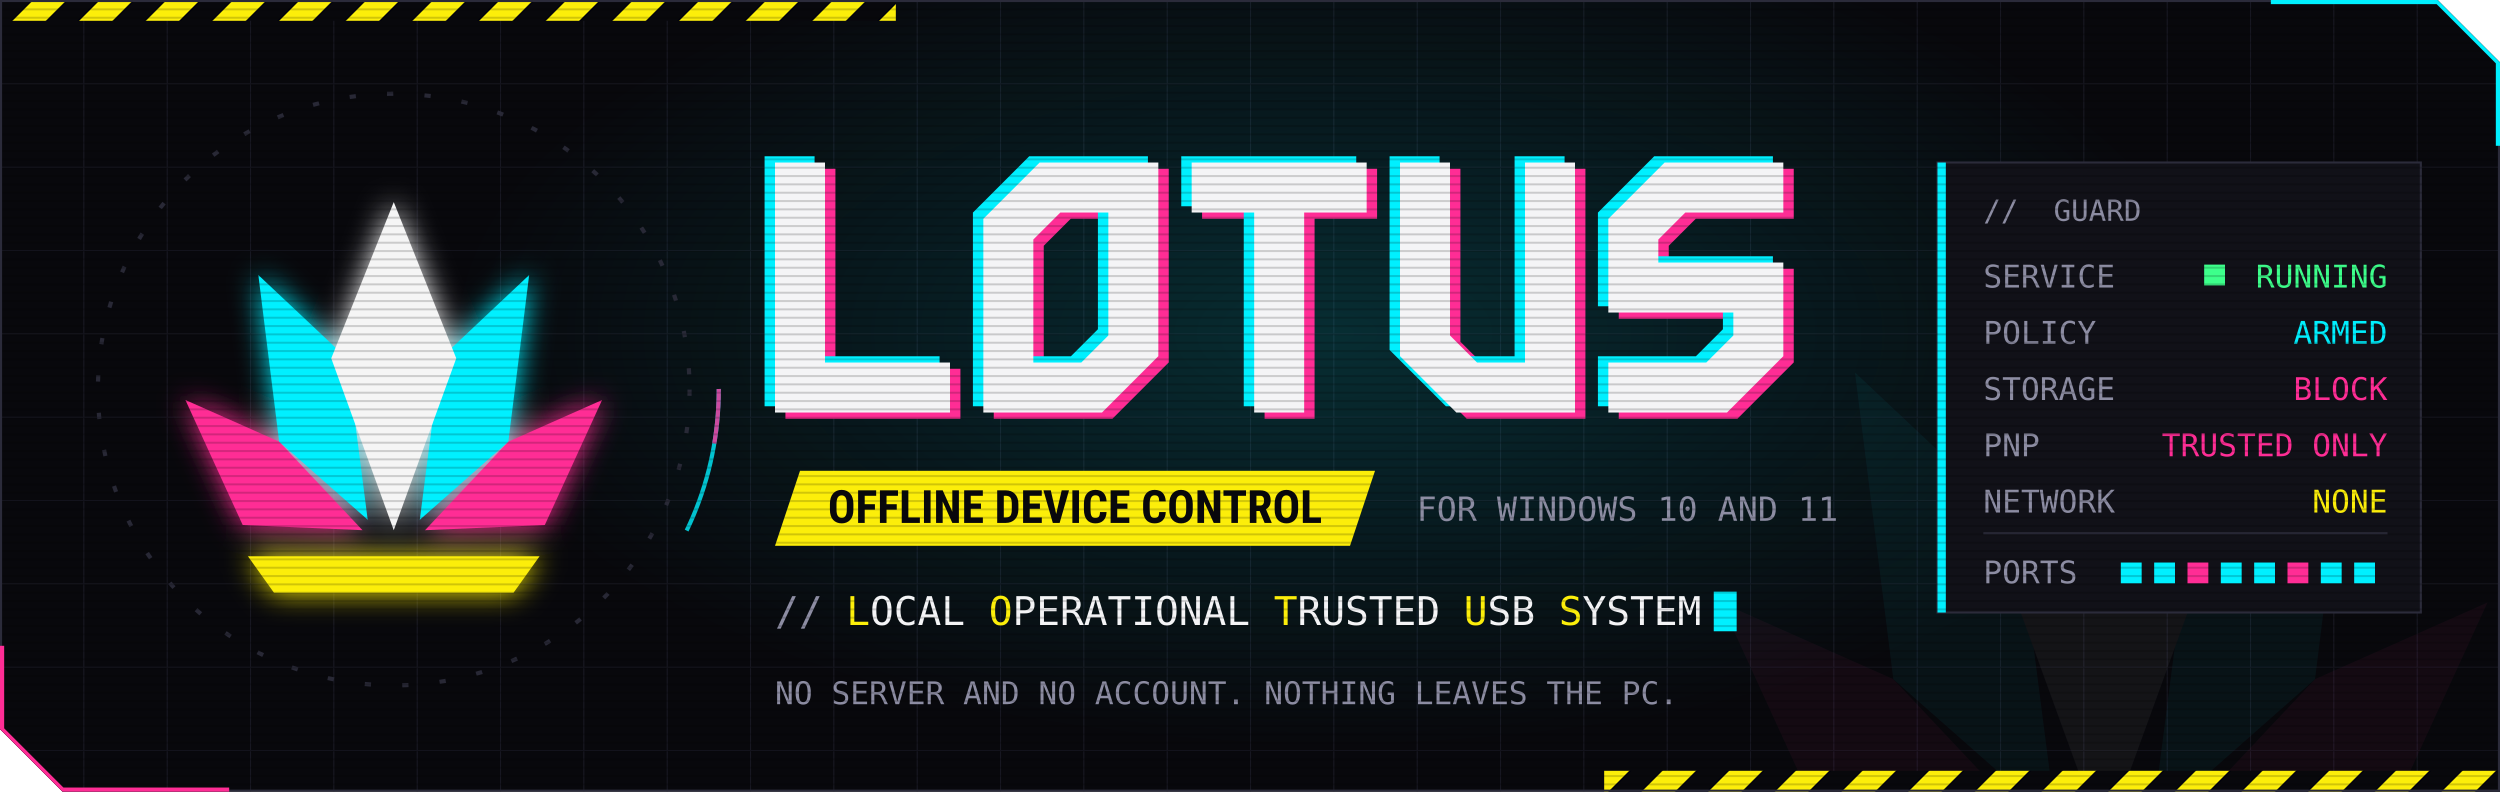
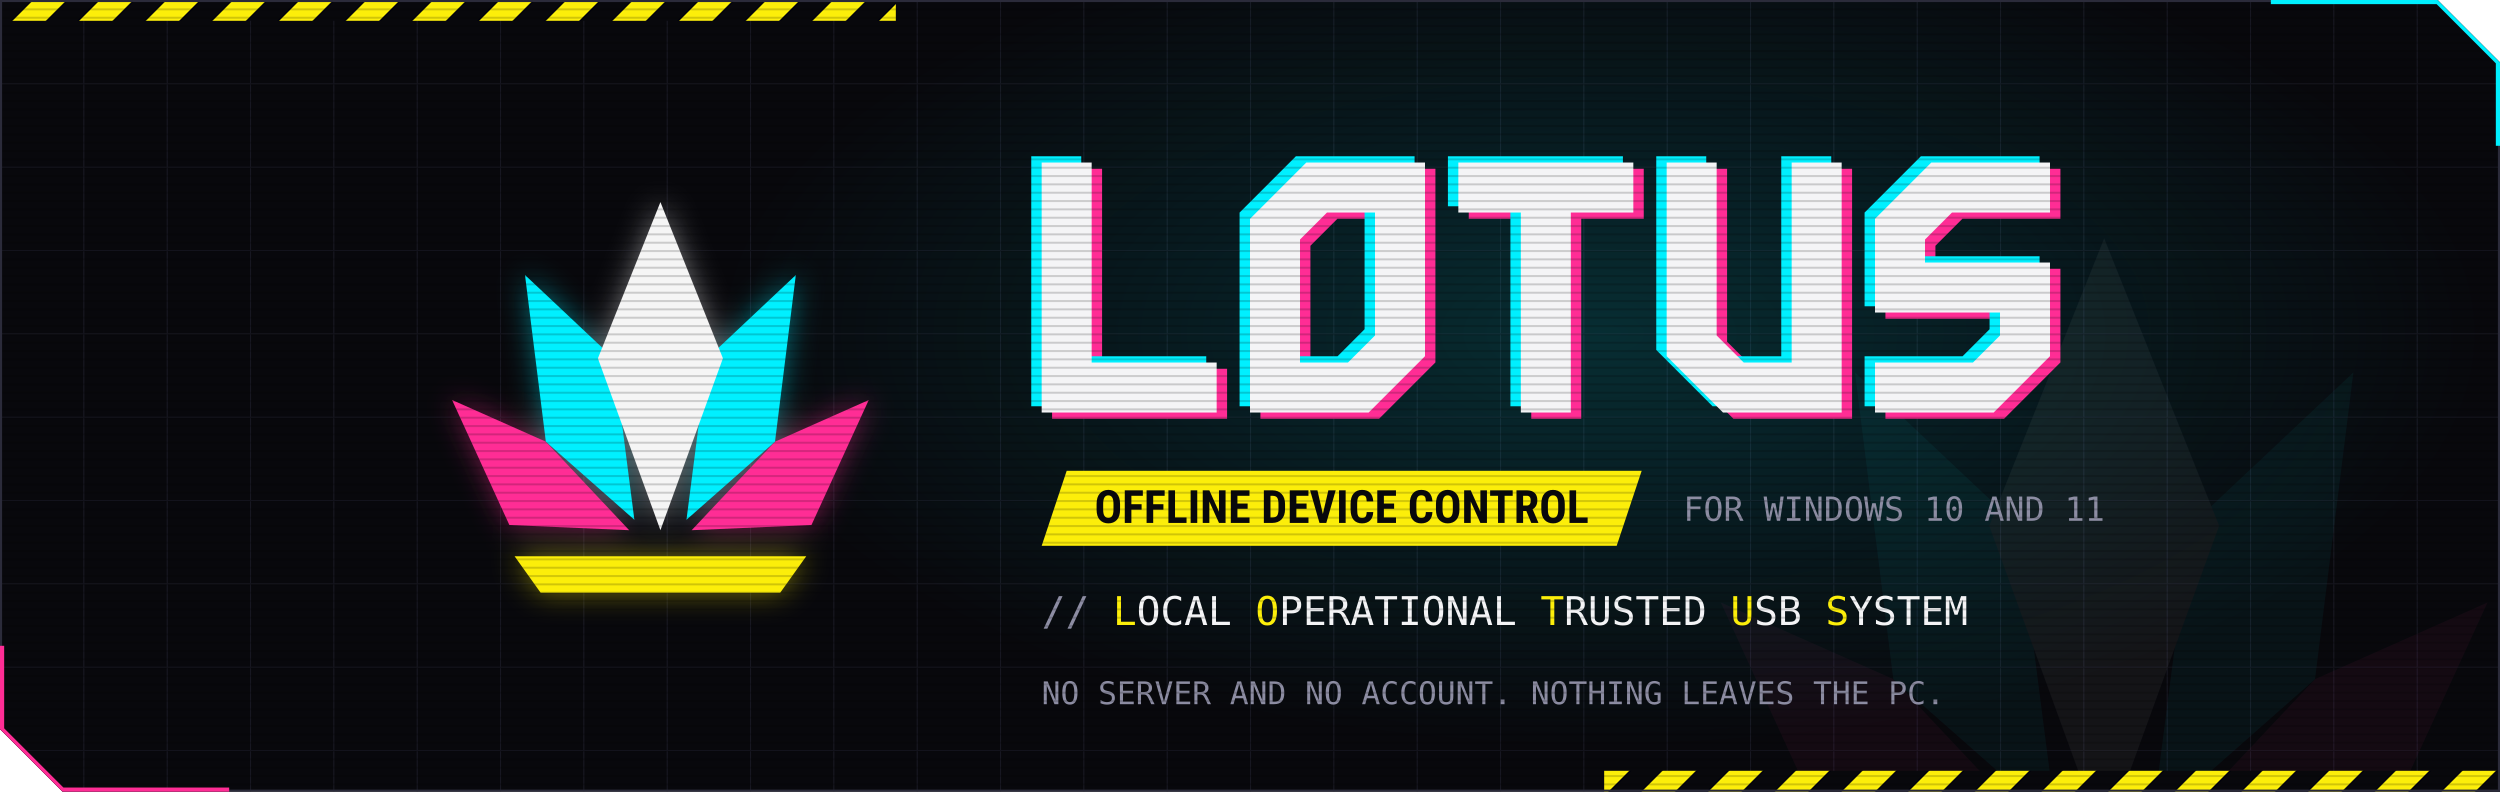
<svg xmlns="http://www.w3.org/2000/svg" viewBox="0 0 1200 380" width="1200" height="380" role="img" aria-labelledby="t d">
  <defs>
    <pattern id="hz" width="32" height="32" patternUnits="userSpaceOnUse" patternTransform="skewX(-45)">
      <rect width="32" height="32" fill="#FCEE0A" />
      <rect width="16" height="32" fill="#08080C" />
    </pattern>
    <pattern id="grid" width="40" height="40" patternUnits="userSpaceOnUse">
      <path d="M40 0H0V40" fill="none" stroke="#2B2B3A" stroke-width="1" opacity=".45" />
    </pattern>
    <pattern id="scan" width="4" height="4" patternUnits="userSpaceOnUse">
      <rect width="4" height="1" fill="#000" opacity=".16" />
    </pattern>
-     <linearGradient id="sweepfill" x1="0" y1="0" x2="0" y2="1">
-       <stop offset="0" stop-color="#fff" stop-opacity="0" />
-       <stop offset=".5" stop-color="#fff" stop-opacity=".05" />
-       <stop offset="1" stop-color="#fff" stop-opacity="0" />
-     </linearGradient>
    <clipPath id="frame">
      <polygon points="0,0 1170,0 1200,30 1200,380 30,380 0,350" />
-     </clipPath>
-     <clipPath id="band1">
-       <rect x="-60" y="22" width="640" height="26" />
-     </clipPath>
-     <clipPath id="band2">
-       <rect x="-60" y="74" width="640" height="18" />
    </clipPath>
    <radialGradient id="halo" cx=".5" cy=".5" r=".5">
      <stop offset="0" stop-color="#00F0FF" stop-opacity=".16" />
      <stop offset="1" stop-color="#00F0FF" stop-opacity="0" />
    </radialGradient>
    <filter id="glow" x="-30%" y="-30%" width="160%" height="160%">
      <feGaussianBlur stdDeviation="7" />
    </filter>
  </defs>
-   <style>.mono{font-family:Consolas,'Cascadia Mono','SF Mono',Menlo,'DejaVu Sans Mono','Liberation Mono',monospace}.cond{font-family:Bahnschrift,'DIN Alternate','DIN Condensed','Roboto Condensed','Arial Narrow','Helvetica Neue',Arial,sans-serif;font-weight:700;font-stretch:condensed}@keyframes slide{to{transform:translateX(32px)}}@keyframes slideback{to{transform:translateX(-32px)}}@keyframes blink{0%,49%{opacity:1}50%,100%{opacity:0}}@keyframes pulse{0%,100%{opacity:1}50%{opacity:.25}}.slide{animation:slide 1.4s linear infinite}.slideback{animation:slideback 1.4s linear infinite}.blink{animation:blink 1s steps(1) infinite}.pulse{animation:pulse 1.6s ease-in-out infinite}@keyframes pop{from{opacity:0;transform:scale(.2)}to{opacity:1;transform:scale(1)}}.pop{animation:pop .55s cubic-bezier(.2,1.5,.4,1) both;transform-box:fill-box;transform-origin:50% 100%}@keyframes breath{0%,100%{opacity:.25}50%{opacity:.7}}.breath{animation:breath 4s ease-in-out infinite}@keyframes turn{to{transform:rotate(360deg)}}@keyframes turnback{to{transform:rotate(-360deg)}}.ring{animation:turn 40s linear infinite;transform-origin:189px 187px}.arc{animation:turnback 9s linear infinite;transform-origin:189px 187px}@keyframes k{from{opacity:0}to{opacity:1}}.k{animation:k .01s steps(1) both}.late{animation:k .01s steps(1) both,blink 1s steps(1) infinite}@keyframes ga{0%,84%,100%{transform:translate(5px,3px)}85%{transform:translate(18px,3px)}87%{transform:translate(-9px,5px)}89%{transform:translate(26px,0)}91%{transform:translate(5px,3px)}95%{transform:translate(12px,-2px)}96%{transform:translate(5px,3px)}}@keyframes gb{0%,84%,100%{transform:translate(-5px,-3px)}85%{transform:translate(-20px,-3px)}87%{transform:translate(8px,-6px)}89%{transform:translate(-28px,0)}91%{transform:translate(-5px,-3px)}95%{transform:translate(-13px,2px)}96%{transform:translate(-5px,-3px)}}@keyframes s1{0%,84%,100%{transform:translate(0,0)}85%{transform:translate(34px,0)}88%{transform:translate(-22px,0)}91%{transform:translate(0,0)}}@keyframes s2{0%,86%,100%{transform:translate(0,0)}87%{transform:translate(-40px,0)}89%{transform:translate(16px,0)}91%{transform:translate(0,0)}95%{transform:translate(-10px,0)}96%{transform:translate(0,0)}}@keyframes hide{0%,84%,100%{opacity:0}85%,90%{opacity:1}91%{opacity:0}}@keyframes hide2{0%,86%,100%{opacity:0}87%,90%{opacity:1}91%{opacity:0}95%{opacity:1}96%{opacity:0}}.ga{transform:translate(5px,3px);animation:ga 5s steps(1) infinite}.gb{transform:translate(-5px,-3px);animation:gb 5s steps(1) infinite}.s1{animation:s1 5s steps(1) infinite}.s2{animation:s2 5s steps(1) infinite}.h1{animation:hide 5s steps(1) infinite}.h2{animation:hide2 5s steps(1) infinite}@keyframes sweep{to{transform:translateY(540px)}}.sweep{animation:sweep 7s linear infinite}@keyframes port{0%,100%{opacity:.25}50%{opacity:1}}.port{animation:port 2.4s steps(2) infinite}@media (prefers-reduced-motion:reduce){*{animation:none!important}}</style>
+   <style>.mono{font-family:Consolas,'Cascadia Mono','SF Mono',Menlo,'DejaVu Sans Mono','Liberation Mono',monospace}.cond{font-family:Bahnschrift,'DIN Alternate','DIN Condensed','Roboto Condensed','Arial Narrow','Helvetica Neue',Arial,sans-serif;font-weight:700;font-stretch:condensed}@keyframes pop{from{opacity:0;transform:scale(.2)}to{opacity:1;transform:scale(1)}}.pop{animation:pop .55s cubic-bezier(.2,1.5,.4,1) both;transform-box:fill-box;transform-origin:50% 100%}@keyframes k{from{opacity:0}to{opacity:1}}.k{animation:k .01s steps(1) both}@media (prefers-reduced-motion:reduce){*{animation:none!important}}</style>
  <g clip-path="url(#frame)">
    <rect width="1200" height="380" fill="#08080C" />
    <rect width="1200" height="380" fill="url(#grid)" />
    <g opacity=".05">
      <polygon points="826,289.2 908.8,326 982.4,404.2 876.6,399.6" fill="#FF2D95" />
      <polygon points="1194,289.2 1111.2,326 1037.6,404.2 1143.4,399.6" fill="#FF2D95" />
      <polygon points="890.4,178.8 968.6,252.4 987,395 908.8,326" fill="#00F0FF" />
      <polygon points="1129.6,178.8 1051.4,252.4 1033,395 1111.2,326" fill="#00F0FF" />
      <polygon points="1010,114.4 1065.2,252.4 1010,404.2 954.8,252.4" fill="#F5F5F5" />
      <polygon points="881.2,427.2 1138.8,427.2 1115.8,459.4 904.2,459.4" fill="#FCEE0A" />
    </g>
-     <g transform="translate(0 0) scale(1)">
+     <g transform="translate(128 0) scale(1)">
      <ellipse cx="640" cy="160" rx="430" ry="200" fill="url(#halo)" />
-       <circle class="ring" cx="189" cy="187" r="142" fill="none" stroke="#2B2B3A" stroke-width="2" stroke-dasharray="3 15" opacity=".9" />
-       <circle class="arc" cx="189" cy="187" r="156" fill="none" stroke="#00F0FF" stroke-width="2" stroke-dasharray="70 910" opacity=".8" />
-       <circle class="ring" cx="189" cy="187" r="156" fill="none" stroke="#FF2D95" stroke-width="2" stroke-dasharray="26 954" opacity=".8" />
-       <g class="breath" filter="url(#glow)">
+       <g opacity=".45" filter="url(#glow)">
        <polygon points="89,192 134,212 174,254.5 116.5,252" fill="#FF2D95" />
        <polygon points="289,192 244,212 204,254.5 261.5,252" fill="#FF2D95" />
        <polygon points="124,132 166.5,172 176.5,249.5 134,212" fill="#00F0FF" />
        <polygon points="254,132 211.5,172 201.5,249.5 244,212" fill="#00F0FF" />
        <polygon points="189,97 219,172 189,254.5 159,172" fill="#F5F5F5" />
        <polygon points="119,267 259,267 246.5,284.5 131.5,284.5" fill="#FCEE0A" />
      </g>
      <polygon points="89,192 134,212 174,254.5 116.5,252" fill="#FF2D95" class="pop" style="animation-delay:0.15s" />
      <polygon points="289,192 244,212 204,254.5 261.5,252" fill="#FF2D95" class="pop" style="animation-delay:0.27s" />
      <polygon points="124,132 166.5,172 176.5,249.5 134,212" fill="#00F0FF" class="pop" style="animation-delay:0.39s" />
      <polygon points="254,132 211.5,172 201.5,249.5 244,212" fill="#00F0FF" class="pop" style="animation-delay:0.51s" />
      <polygon points="189,97 219,172 189,254.5 159,172" fill="#F5F5F5" class="pop" style="animation-delay:0.63s" />
      <polygon points="119,267 259,267 246.5,284.5 131.5,284.5" fill="#FCEE0A" class="pop" style="animation-delay:0.75s" />
      <g transform="translate(372 78)">
-         <g class="ga">
+         <g transform="translate(5 3)">
          <g fill="none" stroke="#FF2D95" stroke-width="24" stroke-linejoin="miter" stroke-miterlimit="6">
            <path transform="translate(0 0)" d="M12 0V108H84" />
            <path transform="translate(100 0)" d="M32 12H72V88L52 108H12V32Z" />
            <path transform="translate(200 0)" d="M0 12H84M42 12V120" />
            <path transform="translate(300 0)" d="M12 0V88L32 108H72V0" />
            <path transform="translate(400 0)" d="M84 12H32L12 32V60H72V88L52 108H0" />
          </g>
        </g>
-         <g class="gb">
+         <g transform="translate(-5 -3)">
          <g fill="none" stroke="#00F0FF" stroke-width="24" stroke-linejoin="miter" stroke-miterlimit="6">
            <path transform="translate(0 0)" d="M12 0V108H84" />
            <path transform="translate(100 0)" d="M32 12H72V88L52 108H12V32Z" />
            <path transform="translate(200 0)" d="M0 12H84M42 12V120" />
            <path transform="translate(300 0)" d="M12 0V88L32 108H72V0" />
            <path transform="translate(400 0)" d="M84 12H32L12 32V60H72V88L52 108H0" />
          </g>
        </g>
        <g fill="none" stroke="#F4F4F6" stroke-width="24" stroke-linejoin="miter" stroke-miterlimit="6">
          <path transform="translate(0 0)" d="M12 0V108H84" />
          <path transform="translate(100 0)" d="M32 12H72V88L52 108H12V32Z" />
          <path transform="translate(200 0)" d="M0 12H84M42 12V120" />
          <path transform="translate(300 0)" d="M12 0V88L32 108H72V0" />
          <path transform="translate(400 0)" d="M84 12H32L12 32V60H72V88L52 108H0" />
        </g>
-         <g class="h1" opacity="0">
-           <rect x="-60" y="22" width="640" height="26" fill="#08080C" />
-           <g clip-path="url(#band1)">
-             <g class="s1">
-               <g transform="translate(-7 0)">
-                 <g fill="none" stroke="#00F0FF" stroke-width="24" stroke-linejoin="miter" stroke-miterlimit="6">
-                   <path transform="translate(0 0)" d="M12 0V108H84" />
-                   <path transform="translate(100 0)" d="M32 12H72V88L52 108H12V32Z" />
-                   <path transform="translate(200 0)" d="M0 12H84M42 12V120" />
-                   <path transform="translate(300 0)" d="M12 0V88L32 108H72V0" />
-                   <path transform="translate(400 0)" d="M84 12H32L12 32V60H72V88L52 108H0" />
-                 </g>
-               </g>
-               <g fill="none" stroke="#F4F4F6" stroke-width="24" stroke-linejoin="miter" stroke-miterlimit="6">
-                 <path transform="translate(0 0)" d="M12 0V108H84" />
-                 <path transform="translate(100 0)" d="M32 12H72V88L52 108H12V32Z" />
-                 <path transform="translate(200 0)" d="M0 12H84M42 12V120" />
-                 <path transform="translate(300 0)" d="M12 0V88L32 108H72V0" />
-                 <path transform="translate(400 0)" d="M84 12H32L12 32V60H72V88L52 108H0" />
-               </g>
-             </g>
-           </g>
-         </g>
-         <g class="h2" opacity="0">
-           <rect x="-60" y="74" width="640" height="18" fill="#08080C" />
-           <g clip-path="url(#band2)">
-             <g class="s2">
-               <g transform="translate(7 0)">
-                 <g fill="none" stroke="#FF2D95" stroke-width="24" stroke-linejoin="miter" stroke-miterlimit="6">
-                   <path transform="translate(0 0)" d="M12 0V108H84" />
-                   <path transform="translate(100 0)" d="M32 12H72V88L52 108H12V32Z" />
-                   <path transform="translate(200 0)" d="M0 12H84M42 12V120" />
-                   <path transform="translate(300 0)" d="M12 0V88L32 108H72V0" />
-                   <path transform="translate(400 0)" d="M84 12H32L12 32V60H72V88L52 108H0" />
-                 </g>
-               </g>
-               <g fill="none" stroke="#F4F4F6" stroke-width="24" stroke-linejoin="miter" stroke-miterlimit="6">
-                 <path transform="translate(0 0)" d="M12 0V108H84" />
-                 <path transform="translate(100 0)" d="M32 12H72V88L52 108H12V32Z" />
-                 <path transform="translate(200 0)" d="M0 12H84M42 12V120" />
-                 <path transform="translate(300 0)" d="M12 0V88L32 108H72V0" />
-                 <path transform="translate(400 0)" d="M84 12H32L12 32V60H72V88L52 108H0" />
-               </g>
-             </g>
-           </g>
-         </g>
      </g>
      <polygon points="384,226 660,226 648,262 372,262" fill="#FCEE0A" />
      <text x="516" y="251" class="cond" font-size="22" fill="#08080C" text-anchor="middle" textLength="236" lengthAdjust="spacingAndGlyphs">OFFLINE DEVICE CONTROL</text>
      <text x="680" y="250" class="mono" font-size="16" fill="#8D8DA3" text-anchor="start" textLength="201.6" lengthAdjust="spacing" xml:space="preserve">FOR WINDOWS 10 AND 11</text>
      <text x="372" y="300" class="mono" font-size="19" fill="#8D8DA3" text-anchor="start" textLength="22.8" lengthAdjust="spacing" xml:space="preserve">//</text>
-       <text x="406.2" y="300" class="mono k" font-size="19" fill="#FCEE0A" style="animation-delay:1.10s">L</text>
-       <text x="417.6" y="300" class="mono k" font-size="19" fill="#F4F4F6" style="animation-delay:1.15s">O</text>
-       <text x="429" y="300" class="mono k" font-size="19" fill="#F4F4F6" style="animation-delay:1.19s">C</text>
-       <text x="440.4" y="300" class="mono k" font-size="19" fill="#F4F4F6" style="animation-delay:1.24s">A</text>
-       <text x="451.8" y="300" class="mono k" font-size="19" fill="#F4F4F6" style="animation-delay:1.28s">L</text>
-       <text x="474.6" y="300" class="mono k" font-size="19" fill="#FCEE0A" style="animation-delay:1.37s">O</text>
-       <text x="486" y="300" class="mono k" font-size="19" fill="#F4F4F6" style="animation-delay:1.42s">P</text>
-       <text x="497.4" y="300" class="mono k" font-size="19" fill="#F4F4F6" style="animation-delay:1.46s">E</text>
-       <text x="508.8" y="300" class="mono k" font-size="19" fill="#F4F4F6" style="animation-delay:1.51s">R</text>
-       <text x="520.2" y="300" class="mono k" font-size="19" fill="#F4F4F6" style="animation-delay:1.55s">A</text>
-       <text x="531.6" y="300" class="mono k" font-size="19" fill="#F4F4F6" style="animation-delay:1.60s">T</text>
-       <text x="543" y="300" class="mono k" font-size="19" fill="#F4F4F6" style="animation-delay:1.64s">I</text>
-       <text x="554.4" y="300" class="mono k" font-size="19" fill="#F4F4F6" style="animation-delay:1.69s">O</text>
-       <text x="565.8" y="300" class="mono k" font-size="19" fill="#F4F4F6" style="animation-delay:1.73s">N</text>
-       <text x="577.2" y="300" class="mono k" font-size="19" fill="#F4F4F6" style="animation-delay:1.77s">A</text>
-       <text x="588.6" y="300" class="mono k" font-size="19" fill="#F4F4F6" style="animation-delay:1.82s">L</text>
-       <text x="611.4" y="300" class="mono k" font-size="19" fill="#FCEE0A" style="animation-delay:1.91s">T</text>
-       <text x="622.8" y="300" class="mono k" font-size="19" fill="#F4F4F6" style="animation-delay:1.96s">R</text>
-       <text x="634.2" y="300" class="mono k" font-size="19" fill="#F4F4F6" style="animation-delay:2.00s">U</text>
-       <text x="645.6" y="300" class="mono k" font-size="19" fill="#F4F4F6" style="animation-delay:2.04s">S</text>
-       <text x="657" y="300" class="mono k" font-size="19" fill="#F4F4F6" style="animation-delay:2.09s">T</text>
-       <text x="668.4" y="300" class="mono k" font-size="19" fill="#F4F4F6" style="animation-delay:2.13s">E</text>
-       <text x="679.8" y="300" class="mono k" font-size="19" fill="#F4F4F6" style="animation-delay:2.18s">D</text>
-       <text x="702.6" y="300" class="mono k" font-size="19" fill="#FCEE0A" style="animation-delay:2.27s">U</text>
-       <text x="714" y="300" class="mono k" font-size="19" fill="#F4F4F6" style="animation-delay:2.31s">S</text>
-       <text x="725.4" y="300" class="mono k" font-size="19" fill="#F4F4F6" style="animation-delay:2.36s">B</text>
-       <text x="748.2" y="300" class="mono k" font-size="19" fill="#FCEE0A" style="animation-delay:2.45s">S</text>
-       <text x="759.6" y="300" class="mono k" font-size="19" fill="#F4F4F6" style="animation-delay:2.50s">Y</text>
-       <text x="771" y="300" class="mono k" font-size="19" fill="#F4F4F6" style="animation-delay:2.54s">S</text>
-       <text x="782.4" y="300" class="mono k" font-size="19" fill="#F4F4F6" style="animation-delay:2.58s">T</text>
-       <text x="793.8" y="300" class="mono k" font-size="19" fill="#F4F4F6" style="animation-delay:2.63s">E</text>
-       <text x="805.2" y="300" class="mono k" font-size="19" fill="#F4F4F6" style="animation-delay:2.67s">M</text>
-       <rect class="late" style="animation-delay:2.72s,2.72s" x="822.6" y="284" width="11" height="19" fill="#00F0FF" />
+       <text x="406.2" y="300" class="mono k" font-size="19" fill="#FCEE0A" style="animation-delay:0.90s">L</text>
+       <text x="417.6" y="300" class="mono k" font-size="19" fill="#F4F4F6" style="animation-delay:0.94s">O</text>
+       <text x="429" y="300" class="mono k" font-size="19" fill="#F4F4F6" style="animation-delay:0.97s">C</text>
+       <text x="440.4" y="300" class="mono k" font-size="19" fill="#F4F4F6" style="animation-delay:1.01s">A</text>
+       <text x="451.8" y="300" class="mono k" font-size="19" fill="#F4F4F6" style="animation-delay:1.04s">L</text>
+       <text x="474.6" y="300" class="mono k" font-size="19" fill="#FCEE0A" style="animation-delay:1.11s">O</text>
+       <text x="486" y="300" class="mono k" font-size="19" fill="#F4F4F6" style="animation-delay:1.15s">P</text>
+       <text x="497.4" y="300" class="mono k" font-size="19" fill="#F4F4F6" style="animation-delay:1.18s">E</text>
+       <text x="508.8" y="300" class="mono k" font-size="19" fill="#F4F4F6" style="animation-delay:1.22s">R</text>
+       <text x="520.2" y="300" class="mono k" font-size="19" fill="#F4F4F6" style="animation-delay:1.25s">A</text>
+       <text x="531.6" y="300" class="mono k" font-size="19" fill="#F4F4F6" style="animation-delay:1.29s">T</text>
+       <text x="543" y="300" class="mono k" font-size="19" fill="#F4F4F6" style="animation-delay:1.32s">I</text>
+       <text x="554.4" y="300" class="mono k" font-size="19" fill="#F4F4F6" style="animation-delay:1.35s">O</text>
+       <text x="565.8" y="300" class="mono k" font-size="19" fill="#F4F4F6" style="animation-delay:1.39s">N</text>
+       <text x="577.2" y="300" class="mono k" font-size="19" fill="#F4F4F6" style="animation-delay:1.43s">A</text>
+       <text x="588.6" y="300" class="mono k" font-size="19" fill="#F4F4F6" style="animation-delay:1.46s">L</text>
+       <text x="611.4" y="300" class="mono k" font-size="19" fill="#FCEE0A" style="animation-delay:1.53s">T</text>
+       <text x="622.8" y="300" class="mono k" font-size="19" fill="#F4F4F6" style="animation-delay:1.56s">R</text>
+       <text x="634.2" y="300" class="mono k" font-size="19" fill="#F4F4F6" style="animation-delay:1.60s">U</text>
+       <text x="645.6" y="300" class="mono k" font-size="19" fill="#F4F4F6" style="animation-delay:1.64s">S</text>
+       <text x="657" y="300" class="mono k" font-size="19" fill="#F4F4F6" style="animation-delay:1.67s">T</text>
+       <text x="668.4" y="300" class="mono k" font-size="19" fill="#F4F4F6" style="animation-delay:1.71s">E</text>
+       <text x="679.8" y="300" class="mono k" font-size="19" fill="#F4F4F6" style="animation-delay:1.74s">D</text>
+       <text x="702.6" y="300" class="mono k" font-size="19" fill="#FCEE0A" style="animation-delay:1.81s">U</text>
+       <text x="714" y="300" class="mono k" font-size="19" fill="#F4F4F6" style="animation-delay:1.85s">S</text>
+       <text x="725.4" y="300" class="mono k" font-size="19" fill="#F4F4F6" style="animation-delay:1.88s">B</text>
+       <text x="748.2" y="300" class="mono k" font-size="19" fill="#FCEE0A" style="animation-delay:1.95s">S</text>
+       <text x="759.6" y="300" class="mono k" font-size="19" fill="#F4F4F6" style="animation-delay:1.99s">Y</text>
+       <text x="771" y="300" class="mono k" font-size="19" fill="#F4F4F6" style="animation-delay:2.02s">S</text>
+       <text x="782.4" y="300" class="mono k" font-size="19" fill="#F4F4F6" style="animation-delay:2.06s">T</text>
+       <text x="793.8" y="300" class="mono k" font-size="19" fill="#F4F4F6" style="animation-delay:2.09s">E</text>
+       <text x="805.2" y="300" class="mono k" font-size="19" fill="#F4F4F6" style="animation-delay:2.12s">M</text>
      <text x="372" y="338" class="mono" font-size="15" fill="#8D8DA3" text-anchor="start" textLength="432" lengthAdjust="spacing" xml:space="preserve">NO SERVER AND NO ACCOUNT. NOTHING LEAVES THE PC.</text>
-       <rect x="930" y="78" width="232" height="216" fill="#111118" stroke="#2B2B3A" />
-       <rect x="930" y="78" width="4" height="216" fill="#00F0FF" />
-       <text x="952" y="106" class="mono" font-size="14" fill="#8D8DA3" text-anchor="start" textLength="75.6" lengthAdjust="spacing" xml:space="preserve">//  GUARD</text>
-       <text x="952" y="138" class="mono" font-size="15" fill="#8D8DA3" text-anchor="start" textLength="63" lengthAdjust="spacing" xml:space="preserve">SERVICE</text>
-       <text x="1146" y="138" class="mono" font-size="15" fill="#3DFF8B" text-anchor="end" textLength="63" lengthAdjust="spacing" xml:space="preserve">RUNNING</text>
-       <text x="952" y="165" class="mono" font-size="15" fill="#8D8DA3" text-anchor="start" textLength="54" lengthAdjust="spacing" xml:space="preserve">POLICY</text>
-       <text x="1146" y="165" class="mono" font-size="15" fill="#00F0FF" text-anchor="end" textLength="45" lengthAdjust="spacing" xml:space="preserve">ARMED</text>
-       <text x="952" y="192" class="mono" font-size="15" fill="#8D8DA3" text-anchor="start" textLength="63" lengthAdjust="spacing" xml:space="preserve">STORAGE</text>
-       <text x="1146" y="192" class="mono" font-size="15" fill="#FF2D95" text-anchor="end" textLength="45" lengthAdjust="spacing" xml:space="preserve">BLOCK</text>
-       <text x="952" y="219" class="mono" font-size="15" fill="#8D8DA3" text-anchor="start" textLength="27" lengthAdjust="spacing" xml:space="preserve">PNP</text>
-       <text x="1146" y="219" class="mono" font-size="15" fill="#FF2D95" text-anchor="end" textLength="108" lengthAdjust="spacing" xml:space="preserve">TRUSTED ONLY</text>
-       <text x="952" y="246" class="mono" font-size="15" fill="#8D8DA3" text-anchor="start" textLength="63" lengthAdjust="spacing" xml:space="preserve">NETWORK</text>
-       <text x="1146" y="246" class="mono" font-size="15" fill="#FCEE0A" text-anchor="end" textLength="36" lengthAdjust="spacing" xml:space="preserve">NONE</text>
-       <rect class="pulse" x="1058" y="127" width="10" height="10" fill="#3DFF8B" />
-       <path d="M952 256H1146" stroke="#2B2B3A" />
-       <text x="952" y="280" class="mono" font-size="15" fill="#8D8DA3" text-anchor="start" textLength="45" lengthAdjust="spacing" xml:space="preserve">PORTS</text>
-       <rect class="port" style="animation-delay:-0.00s" x="1018" y="270" width="10" height="10" fill="#00F0FF" />
-       <rect class="port" style="animation-delay:-1.50s" x="1034" y="270" width="10" height="10" fill="#00F0FF" />
-       <rect class="port" style="animation-delay:-0.60s" x="1050" y="270" width="10" height="10" fill="#FF2D95" />
-       <rect class="port" style="animation-delay:-2.10s" x="1066" y="270" width="10" height="10" fill="#00F0FF" />
-       <rect class="port" style="animation-delay:-1.20s" x="1082" y="270" width="10" height="10" fill="#00F0FF" />
-       <rect class="port" style="animation-delay:-0.30s" x="1098" y="270" width="10" height="10" fill="#FF2D95" />
-       <rect class="port" style="animation-delay:-1.80s" x="1114" y="270" width="10" height="10" fill="#00F0FF" />
-       <rect class="port" style="animation-delay:-0.90s" x="1130" y="270" width="10" height="10" fill="#00F0FF" />
    </g>
-     <clipPath id="hzt">
-       <rect x="0" y="0" width="430" height="10" />
-     </clipPath>
-     <g clip-path="url(#hzt)">
-       <rect class="slide" x="-64" y="0" width="558" height="10" fill="url(#hz)" />
-     </g>
-     <clipPath id="hzb">
-       <rect x="770" y="370" width="430" height="10" />
-     </clipPath>
-     <g clip-path="url(#hzb)">
-       <rect class="slideback" x="706" y="370" width="558" height="10" fill="url(#hz)" />
-     </g>
+     <rect x="0" y="0" width="430" height="10" fill="url(#hz)" />
+     <rect x="770" y="370" width="430" height="10" fill="url(#hz)" />
    <rect width="1200" height="380" fill="url(#scan)" />
-     <rect class="sweep" x="0" y="-80" width="1200" height="80" fill="url(#sweepfill)" />
    <polygon points="0,0 1170,0 1200,30 1200,380 30,380 0,350" fill="none" stroke="#2B2B3A" stroke-width="2" />
    <path d="M1090 1H1170L1199 30 V70" fill="none" stroke="#00F0FF" stroke-width="2" />
    <path d="M110 379H30L1 350 V310" fill="none" stroke="#FF2D95" stroke-width="2" />
  </g>
</svg>
